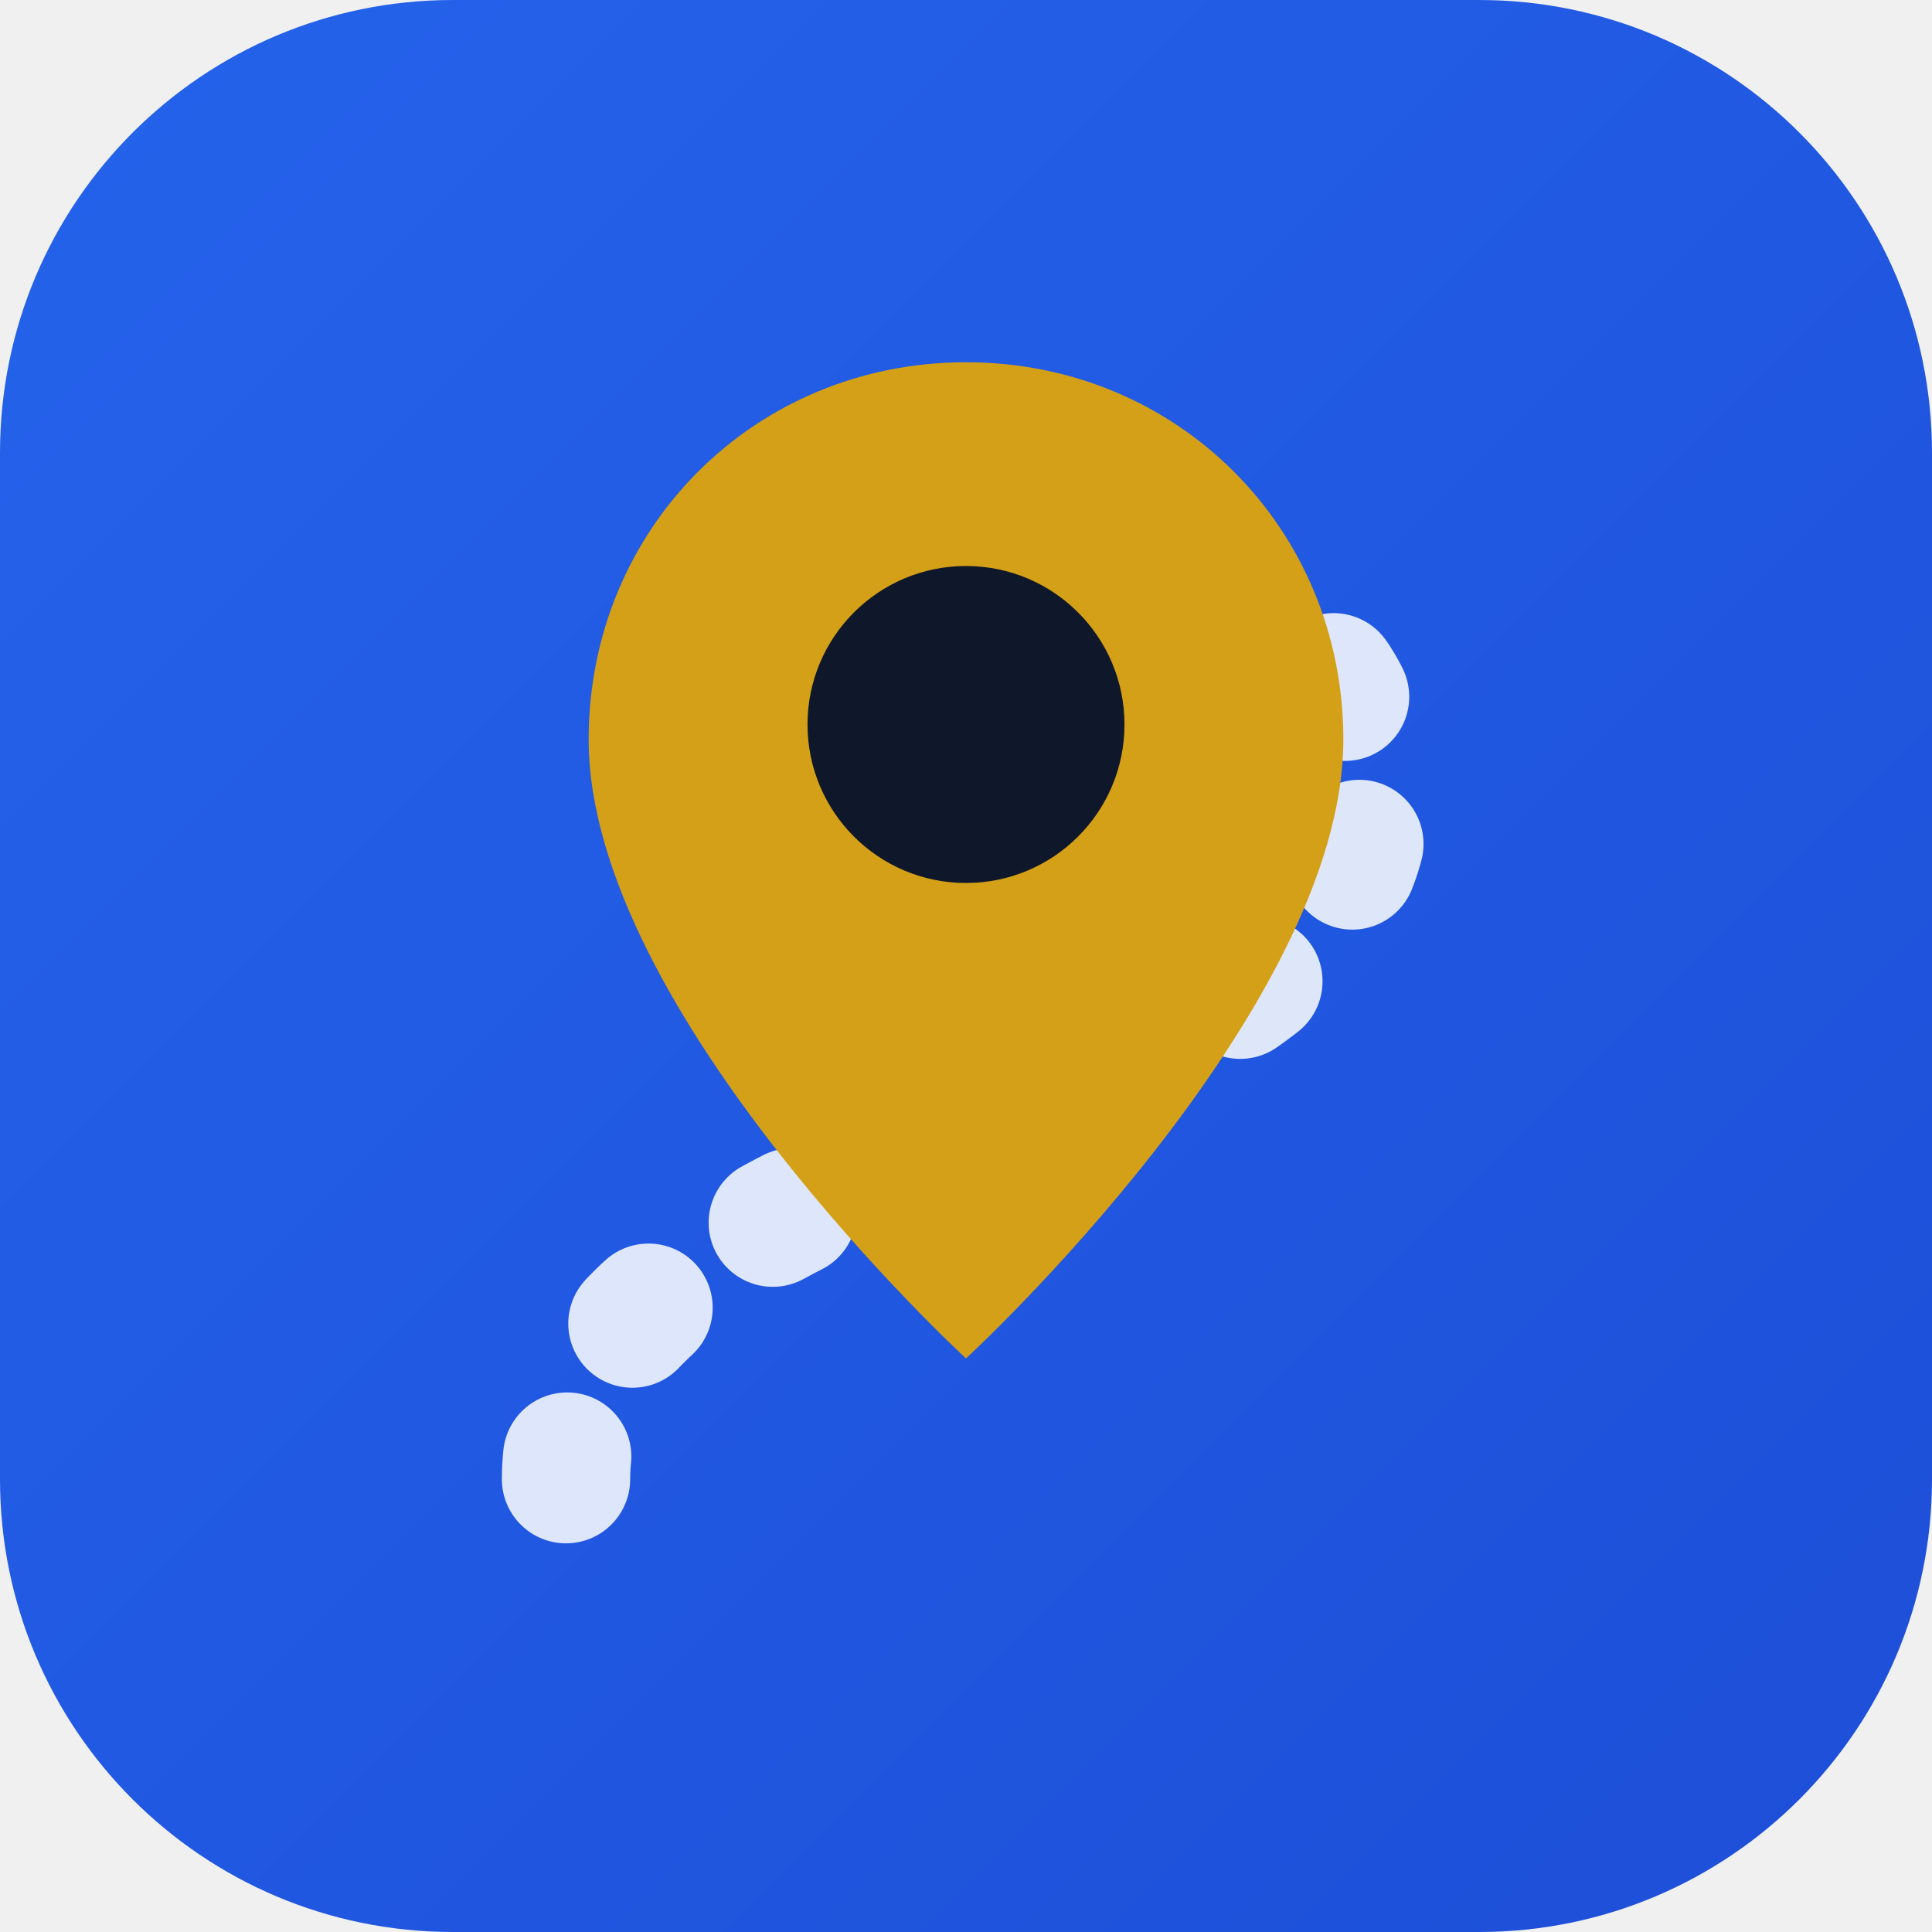
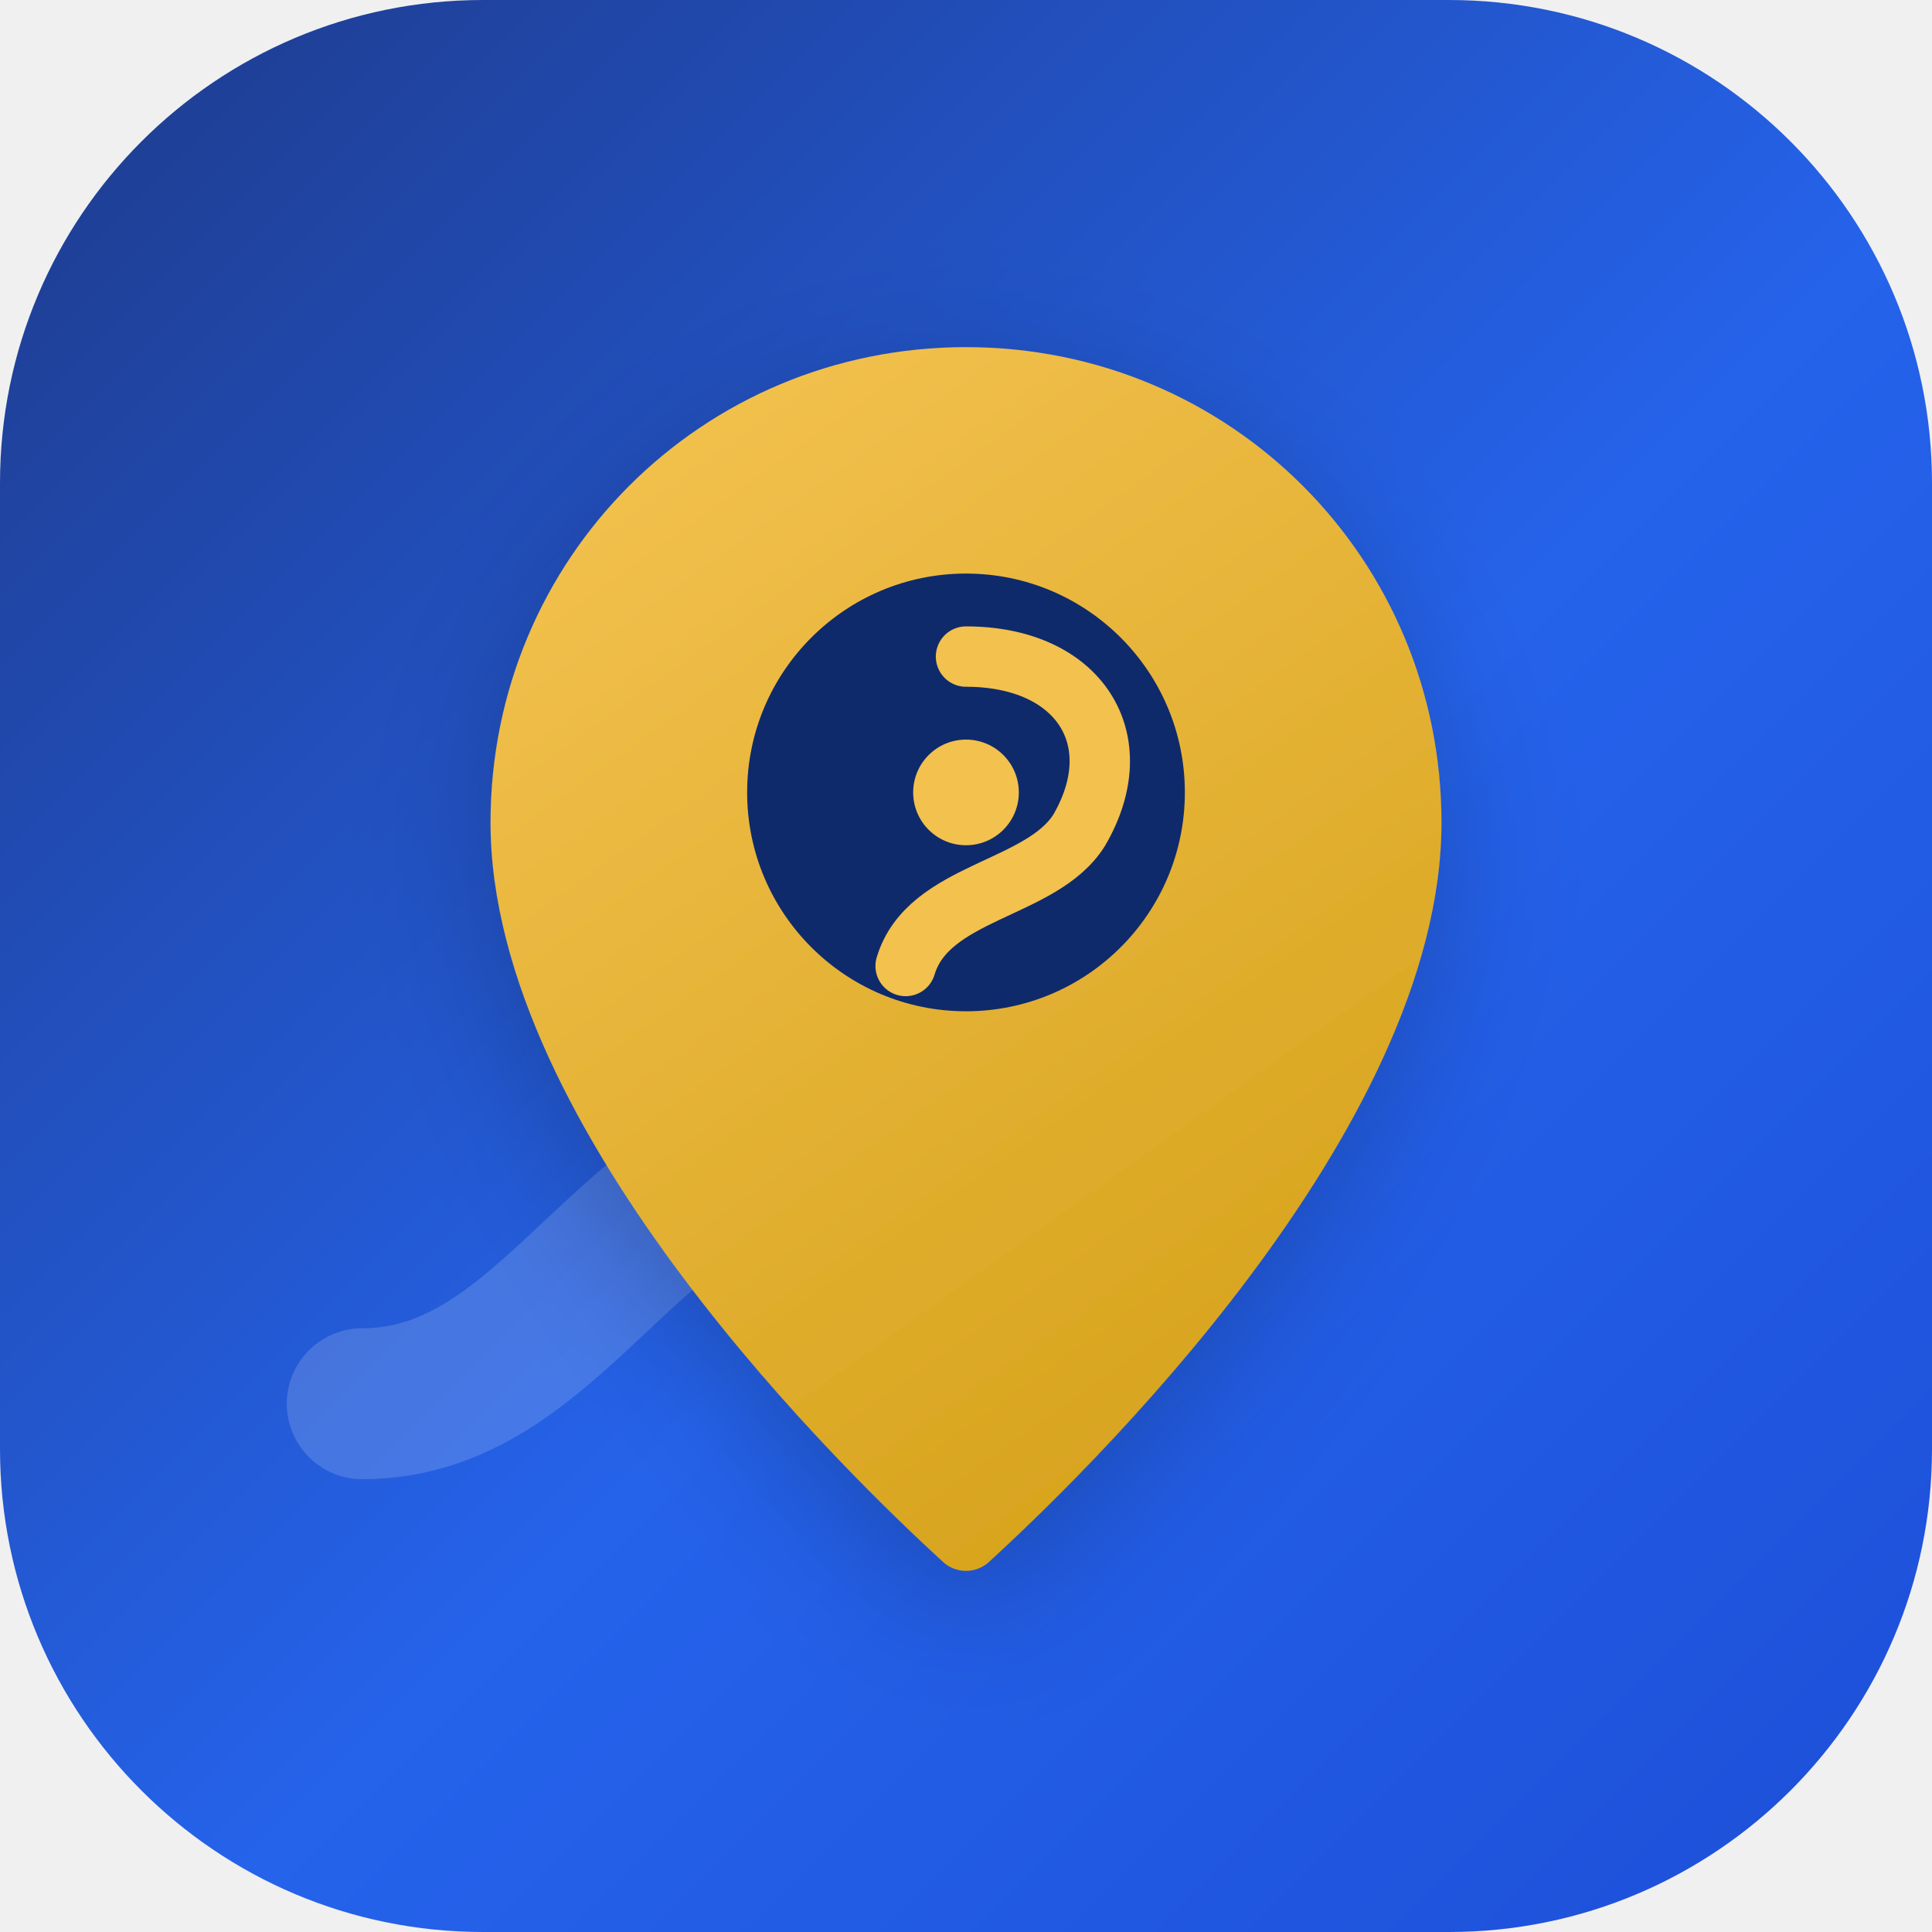
- <svg xmlns="http://www.w3.org/2000/svg" width="512" height="512" viewBox="0 0 512 512" fill="none">
+ <svg xmlns="http://www.w3.org/2000/svg" width="512" height="512" viewBox="0 0 512 512" fill="none" role="img" aria-label="Rafeeq">
  <defs>
-     <linearGradient id="bg" x1="0" y1="0" x2="512" y2="512" gradientUnits="userSpaceOnUse">
-       <stop stop-color="#2563EB" />
+     <linearGradient id="rfqBg" x1="0" y1="0" x2="512" y2="512" gradientUnits="userSpaceOnUse">
+       <stop stop-color="#1E3A8A" />
+       <stop offset="0.55" stop-color="#2563EB" />
      <stop offset="1" stop-color="#1D4ED8" />
    </linearGradient>
+     <linearGradient id="rfqGold" x1="160" y1="120" x2="360" y2="400" gradientUnits="userSpaceOnUse">
+       <stop stop-color="#F2C14E" />
+       <stop offset="1" stop-color="#D4A017" />
+     </linearGradient>
+     <filter id="rfqShadow" x="-20%" y="-20%" width="140%" height="140%">
+       <feDropShadow dx="0" dy="10" stdDeviation="18" flood-color="#000000" flood-opacity="0.22" />
+     </filter>
  </defs>
-   <rect width="512" height="512" rx="120" fill="url(#bg)" />
-   <path d="M150 392 C 150 300, 362 300, 362 210 C 362 150, 290 150, 256 150" stroke="#FFFFFF" stroke-width="34" stroke-linecap="round" stroke-dasharray="6 40" fill="none" opacity="0.85" />
-   <path d="M256 96 C 312 96, 356 140, 356 196 C 356 268, 256 360, 256 360 C 256 360, 156 268, 156 196 C 156 140, 200 96, 256 96 Z" fill="#D4A017" />
-   <circle cx="256" cy="192" r="42" fill="#0F172A" />
+   <rect width="512" height="512" rx="128" fill="url(#rfqBg)" />
+   <path d="M96 372 C 150 372, 168 300, 232 300 C 300 300, 300 232, 256 196" stroke="#FFFFFF" stroke-opacity="0.16" stroke-width="40" stroke-linecap="round" fill="none" />
+   <g filter="url(#rfqShadow)">
+     <path d="M256 92              C 326 92, 382 148, 382 218              C 382 300, 286 392, 262 414              a 9 9 0 0 1 -12 0              C 226 392, 130 300, 130 218              C 130 148, 186 92, 256 92 Z" fill="url(#rfqGold)" />
+   </g>
+   <circle cx="256" cy="210" r="58" fill="#0F2A6B" />
+   <path d="M256 174 C 286 174, 300 196, 286 220 C 276 236, 246 236, 240 256" stroke="#F2C14E" stroke-width="16" stroke-linecap="round" fill="none" />
+   <circle cx="256" cy="210" r="14" fill="#F2C14E" />
</svg>
